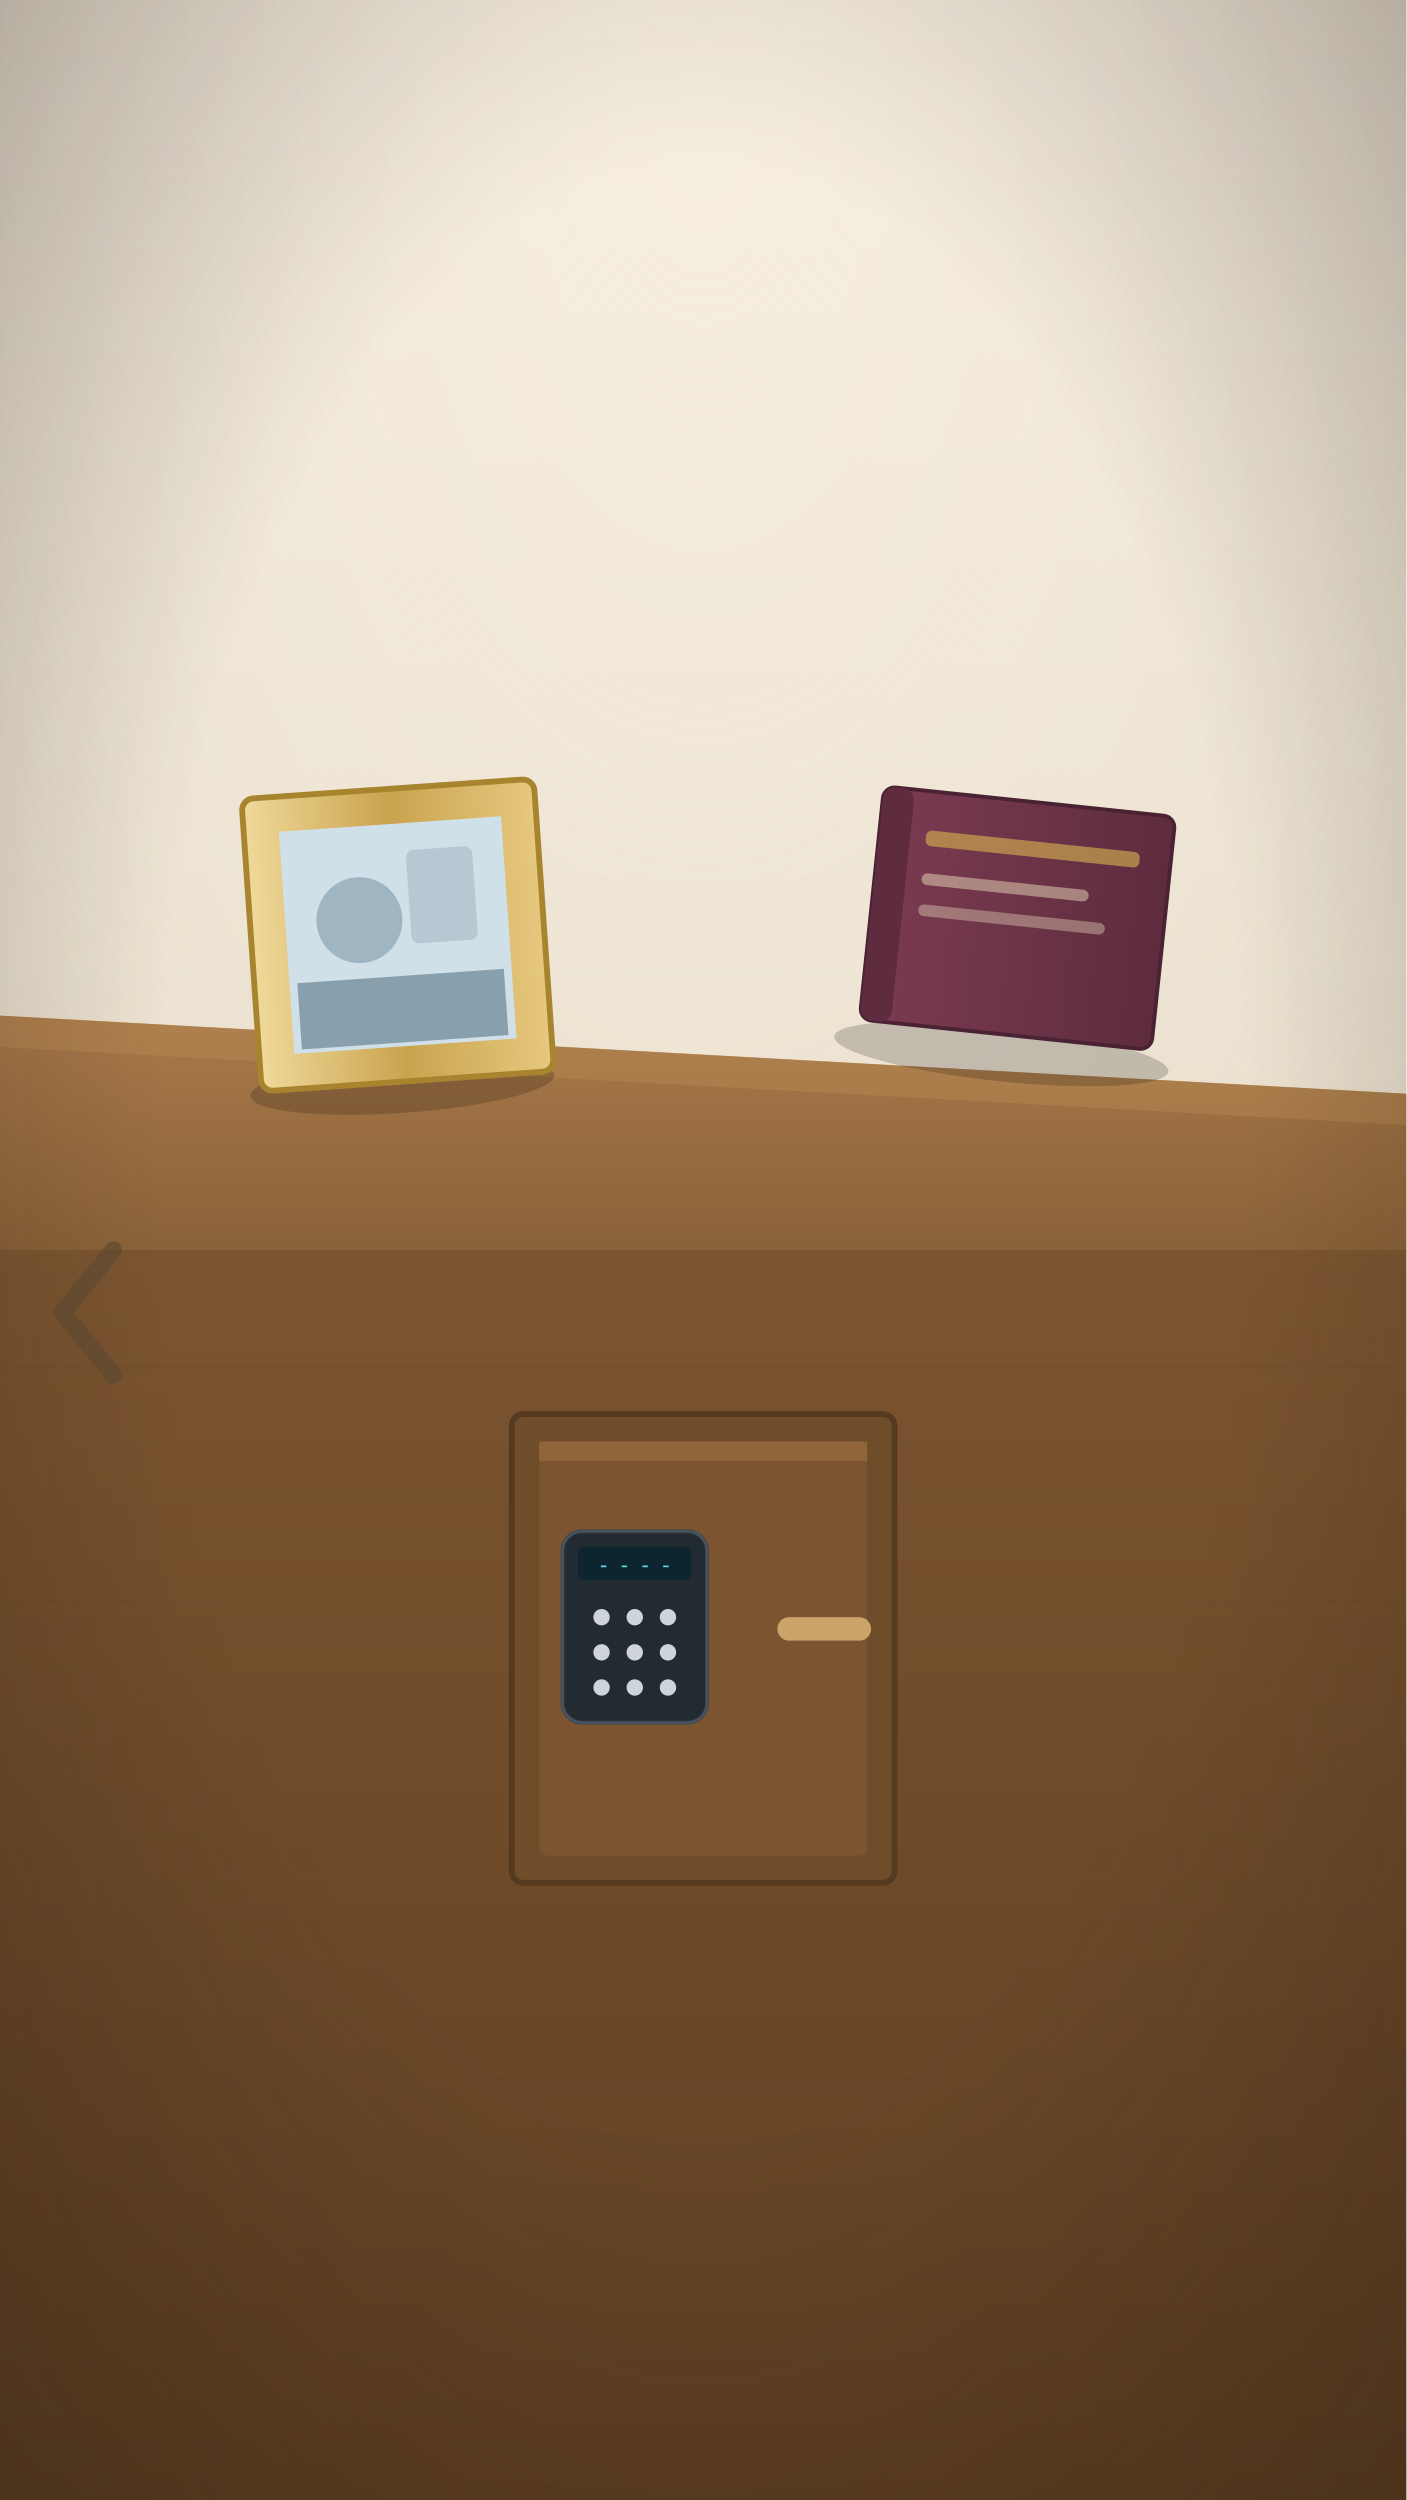
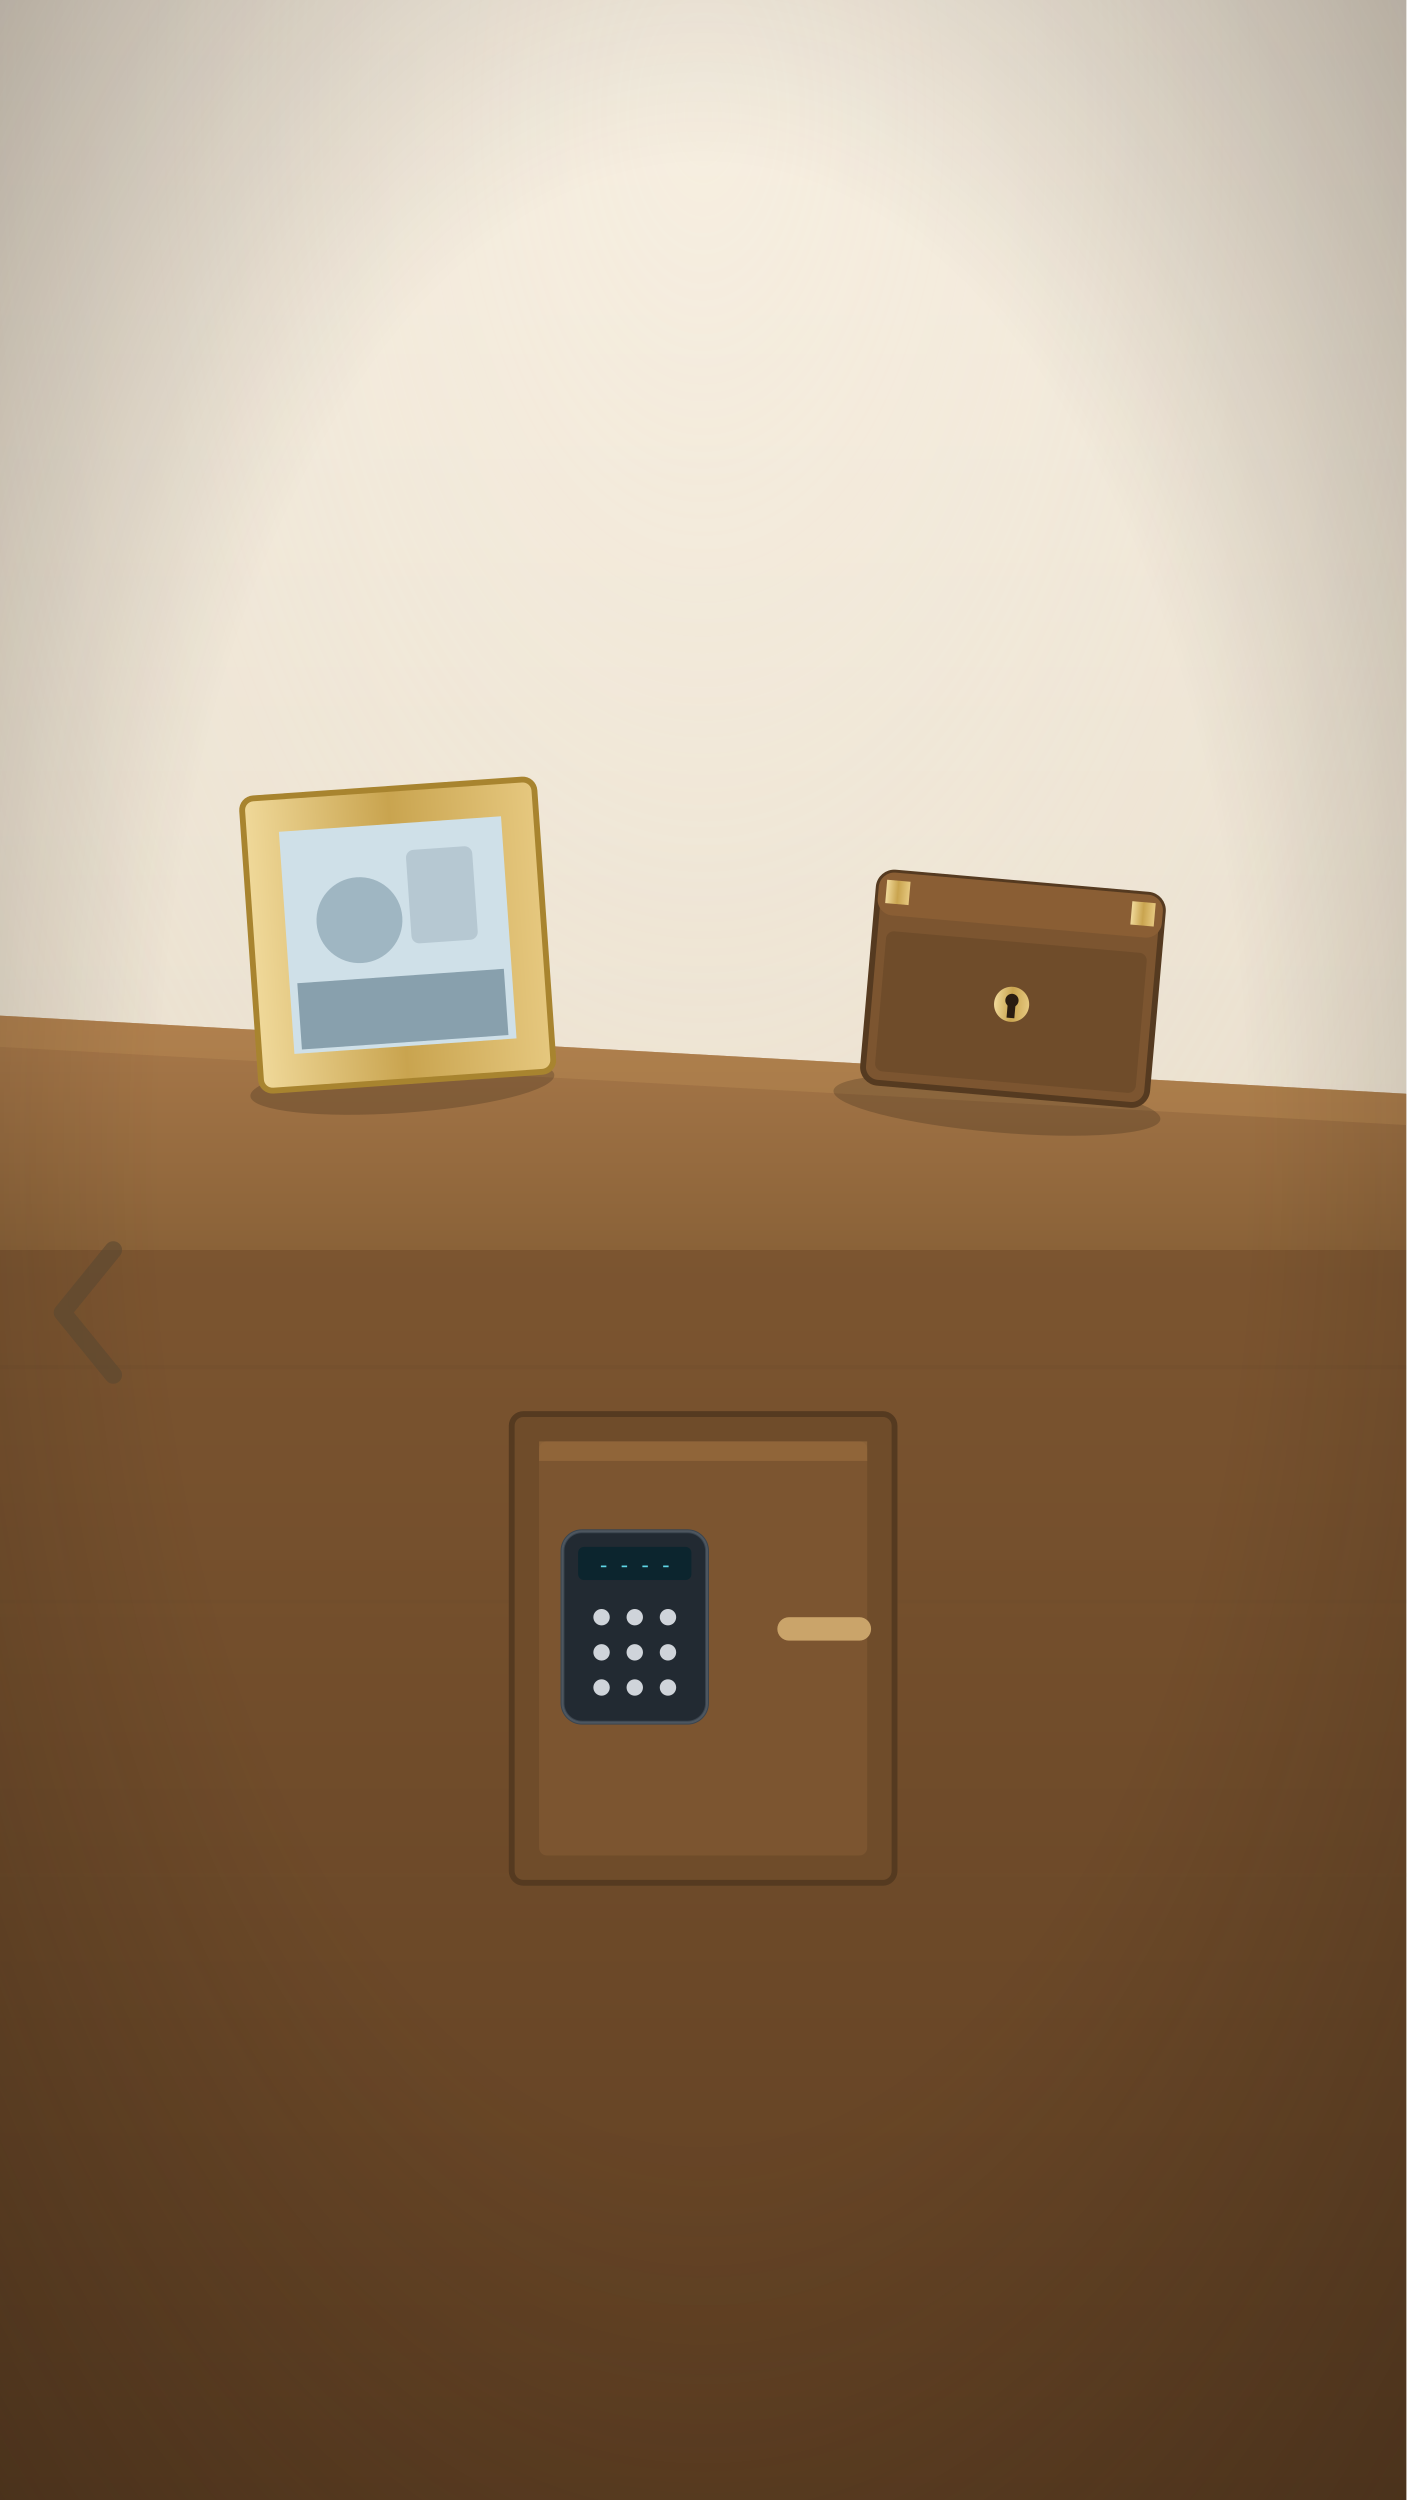
<svg xmlns="http://www.w3.org/2000/svg" viewBox="0 0 720 1280" preserveAspectRatio="xMidYMid slice">
  <defs>
    <linearGradient id="wallV" x1="0" y1="0" x2="0" y2="1">
      <stop offset="0" stop-color="#efe7da" />
      <stop offset="0.62" stop-color="#e3d8c5" />
      <stop offset="1" stop-color="#d3c6ad" />
    </linearGradient>
    <radialGradient id="topLight" cx="0.5" cy="0.05" r="0.85">
      <stop offset="0" stop-color="#fff7e8" stop-opacity="0.5" />
      <stop offset="1" stop-color="#fff7e8" stop-opacity="0" />
    </radialGradient>
    <radialGradient id="vignette" cx="0.5" cy="0.46" r="0.75">
      <stop offset="0.52" stop-color="#241a10" stop-opacity="0" />
      <stop offset="1" stop-color="#241a10" stop-opacity="0.36" />
    </radialGradient>
    <linearGradient id="deskTop" x1="0" y1="0" x2="0" y2="1">
      <stop offset="0" stop-color="#a9794a" />
      <stop offset="1" stop-color="#8a6238" />
    </linearGradient>
    <linearGradient id="deskFront" x1="0" y1="0" x2="0" y2="1">
      <stop offset="0" stop-color="#7c5530" />
      <stop offset="1" stop-color="#5f3f22" />
    </linearGradient>
    <linearGradient id="brass" x1="0" y1="0" x2="1" y2="0">
      <stop offset="0" stop-color="#f0d99a" />
      <stop offset="0.5" stop-color="#c9a44f" />
      <stop offset="1" stop-color="#e6c87f" />
    </linearGradient>
    <linearGradient id="book" x1="0" y1="0" x2="1" y2="0">
      <stop offset="0" stop-color="#7c3b52" />
      <stop offset="1" stop-color="#5e2c3e" />
    </linearGradient>
  </defs>
  <rect width="720" height="1280" fill="url(#wallV)" />
  <rect width="720" height="1280" fill="url(#topLight)" />
  <rect x="0" y="640" width="720" height="640" fill="url(#deskFront)" />
  <polygon points="0,640 720,640 720,560 0,520" fill="url(#deskTop)" />
  <polygon points="0,520 720,560 720,576 0,536" fill="#b98a52" opacity="0.45" />
  <g stroke="#6f4c2a" stroke-width="2" opacity="0.3">
    <line x1="0" y1="700" x2="720" y2="700" />
    <line x1="0" y1="820" x2="720" y2="820" />
    <line x1="0" y1="960" x2="720" y2="960" />
  </g>
  <rect width="720" height="1280" fill="url(#vignette)" />
  <g stroke="#5a4730" stroke-width="9" stroke-linecap="round" stroke-linejoin="round" fill="none" opacity="0.6">
    <polyline points="58,640 32,672 58,704" />
  </g>
  <g transform="rotate(-4 200 470)">
    <ellipse cx="200" cy="556" rx="78" ry="14" fill="#000" opacity="0.18" />
    <rect x="128" y="404" width="150" height="150" rx="6" fill="url(#brass)" stroke="#a8842f" stroke-width="3" />
    <rect x="146" y="422" width="114" height="114" fill="#cfe0e8" />
    <circle cx="184" cy="470" r="22" fill="#9fb6c2" />
    <rect x="150" y="500" width="106" height="34" fill="#88a0ad" />
    <rect x="210" y="436" width="34" height="48" rx="4" fill="#b6c8d2" />
  </g>
-   <g transform="rotate(6 520 470)">
-     <ellipse cx="520" cy="540" rx="86" ry="14" fill="#000" opacity="0.18" />
-     <rect x="446" y="410" width="150" height="120" rx="6" fill="url(#book)" stroke="#4a2233" stroke-width="2" />
-     <rect x="446" y="410" width="16" height="120" rx="6" fill="#5e2c3e" />
-     <rect x="470" y="430" width="110" height="8" rx="3" fill="#c9a44f" opacity="0.7" />
-     <rect x="470" y="452" width="86" height="6" rx="3" fill="#e7d9b8" opacity="0.5" />
-     <rect x="470" y="468" width="96" height="6" rx="3" fill="#e7d9b8" opacity="0.4" />
+   <g transform="rotate(5 516 502)">
+     <ellipse cx="516" cy="566" rx="84" ry="14" fill="#000" opacity="0.18" />
+     <rect x="446" y="452" width="146" height="108" rx="8" fill="#7c5530" stroke="#553a20" stroke-width="3" />
+     <rect x="446" y="452" width="146" height="22" rx="8" fill="#8a5e34" />
+     <rect x="452" y="482" width="134" height="72" rx="4" fill="#6f4c2a" />
+     <rect x="450" y="456" width="12" height="12" fill="url(#brass)" />
+     <rect x="576" y="456" width="12" height="12" fill="url(#brass)" />
+     <circle cx="519" cy="514" r="9" fill="url(#brass)" />
+     <circle cx="519" cy="512" r="3.4" fill="#2a1c10" />
+     <rect x="517" y="512" width="4" height="9" fill="#2a1c10" />
  </g>
  <rect x="262" y="724" width="196" height="240" rx="6" fill="#6f4c2a" stroke="#553a20" stroke-width="3" />
  <rect x="276" y="738" width="168" height="212" rx="4" fill="#7c5530" />
  <rect x="276" y="738" width="168" height="10" fill="#9c6f3f" opacity="0.6" />
  <rect x="398" y="828" width="48" height="12" rx="6" fill="#caa46a" />
  <rect x="288" y="784" width="74" height="98" rx="10" fill="#222a32" stroke="#3a444e" stroke-width="2" />
  <rect x="288" y="784" width="74" height="98" rx="10" fill="none" stroke="#ffffff" stroke-width="1" opacity="0.10" />
  <rect x="296" y="792" width="58" height="17" rx="3" fill="#0c252e" />
  <text x="325" y="805" font-family="Chakra Petch, monospace" font-size="11" fill="#5fd6e6" text-anchor="middle" letter-spacing="4">----</text>
  <g fill="#cfd4da">
    <circle cx="308" cy="828" r="4.2" />
    <circle cx="325" cy="828" r="4.2" />
    <circle cx="342" cy="828" r="4.2" />
    <circle cx="308" cy="846" r="4.2" />
    <circle cx="325" cy="846" r="4.2" />
    <circle cx="342" cy="846" r="4.2" />
    <circle cx="308" cy="864" r="4.2" />
    <circle cx="325" cy="864" r="4.2" />
    <circle cx="342" cy="864" r="4.2" />
  </g>
</svg>
